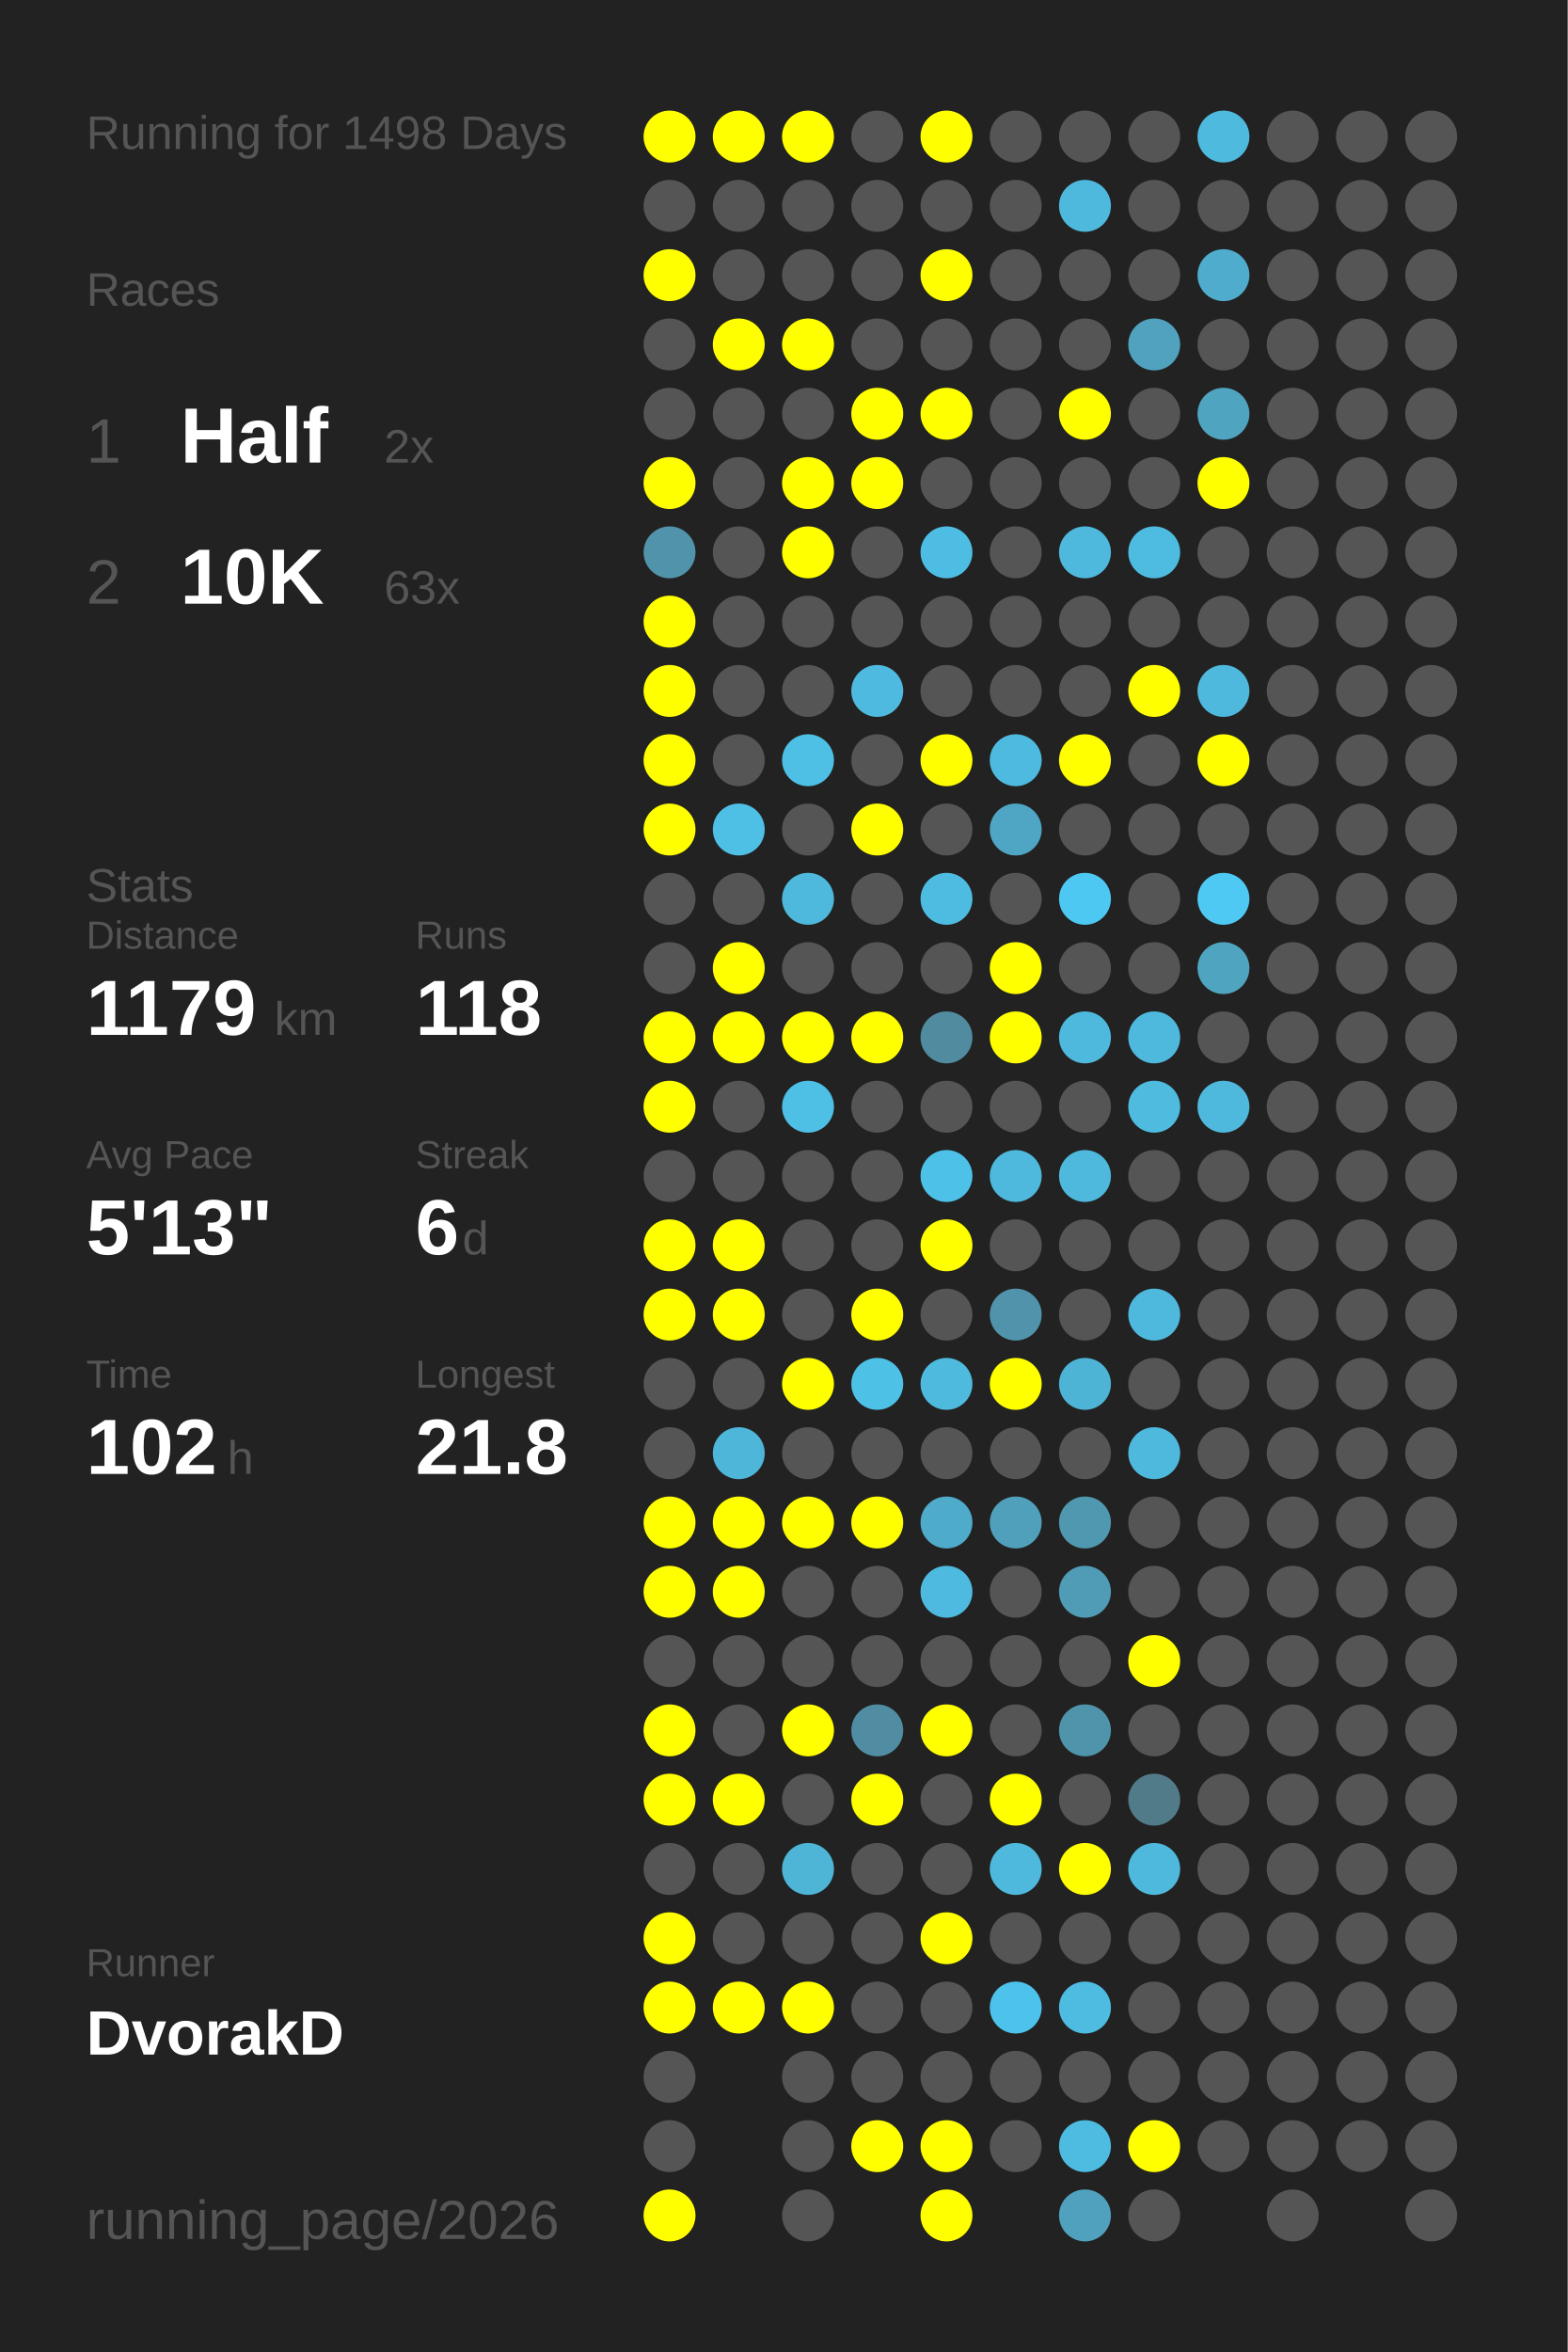
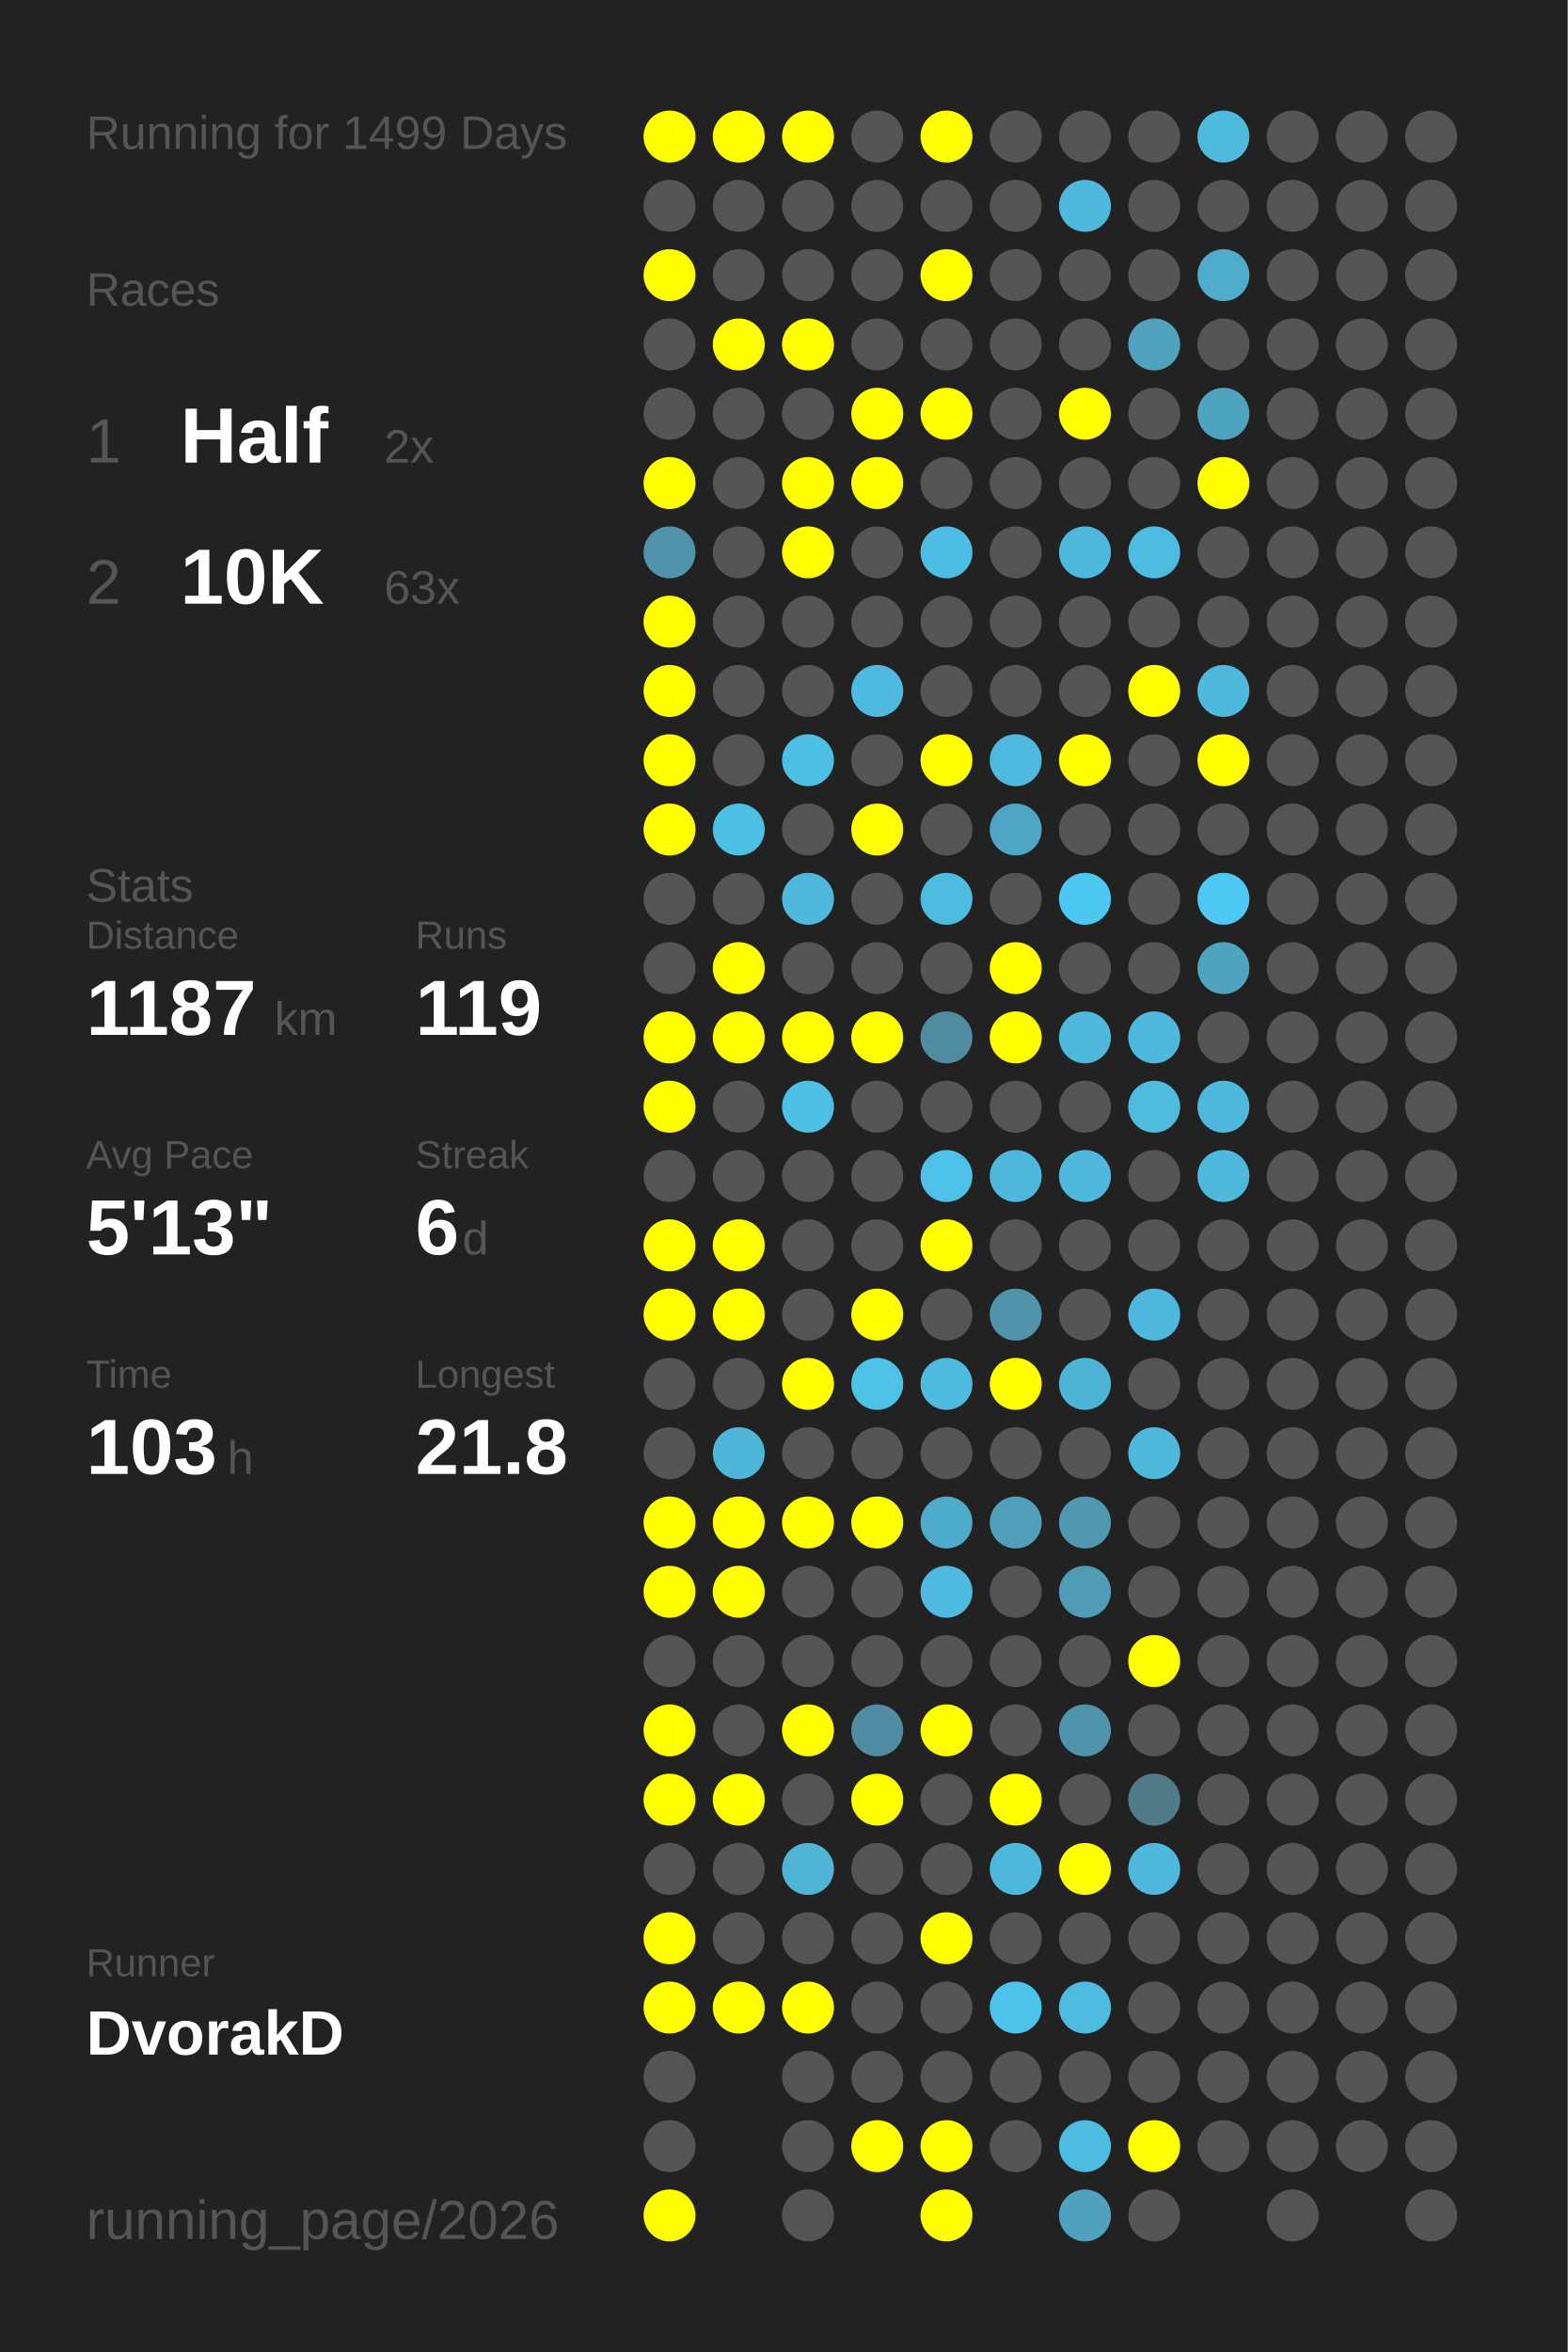
<svg xmlns="http://www.w3.org/2000/svg" baseProfile="full" height="300mm" version="1.1" viewBox="0,0,200,300" width="200mm">
  <defs />
  <rect fill="#222222" height="300" width="200" x="0" y="0" />
-   <text fill="#555555" style="font-size:6px; font-family:Arial;" x="11" y="19">Running for 1498 Days</text>
+   <text fill="#555555" style="font-size:6px; font-family:Arial;" x="11" y="19">Running for 1499 Days</text>
  <text fill="#555555" style="font-size:6px; font-family:Arial;" x="11" y="39">Races</text>
  <text fill="#555555" style="font-size:8px; font-family:Arial;" x="11" y="59">1</text>
  <text fill="#FFFFFF" style="font-size:10px; font-family:Arial; font-weight:bold;" x="23" y="59">Half</text>
  <text fill="#555555" style="font-size:6px; font-family:Arial;" x="49" y="59">2x</text>
  <text fill="#555555" style="font-size:8px; font-family:Arial;" x="11" y="77">2</text>
  <text fill="#FFFFFF" style="font-size:10px; font-family:Arial; font-weight:bold;" x="23" y="77">10K</text>
  <text fill="#555555" style="font-size:6px; font-family:Arial;" x="49" y="77">63x</text>
  <text fill="#555555" style="font-size:6px; font-family:Arial;" x="11" y="115">Stats</text>
  <text fill="#555555" style="font-size:5px; font-family:Arial;" x="11" y="121">Distance</text>
-   <text fill="#FFFFFF" style="font-size:10px; font-family:Arial; font-weight:bold;" x="11" y="132">1179</text>
+   <text fill="#FFFFFF" style="font-size:10px; font-family:Arial; font-weight:bold;" x="11" y="132">1187</text>
  <text fill="#555555" style="font-size:6px; font-family:Arial;" x="35" y="132">km</text>
  <text fill="#555555" style="font-size:5px; font-family:Arial;" x="53" y="121">Runs</text>
-   <text fill="#FFFFFF" style="font-size:10px; font-family:Arial; font-weight:bold;" x="53" y="132">118</text>
+   <text fill="#FFFFFF" style="font-size:10px; font-family:Arial; font-weight:bold;" x="53" y="132">119</text>
  <text fill="#555555" style="font-size:5px; font-family:Arial;" x="11" y="149">Avg Pace</text>
  <text fill="#FFFFFF" style="font-size:10px; font-family:Arial; font-weight:bold;" x="11" y="160">5'13"</text>
  <text fill="#555555" style="font-size:5px; font-family:Arial;" x="53" y="149">Streak</text>
  <text fill="#FFFFFF" style="font-size:10px; font-family:Arial; font-weight:bold;" x="53" y="160">6</text>
  <text fill="#555555" style="font-size:6px; font-family:Arial;" x="59" y="160">d</text>
  <text fill="#555555" style="font-size:5px; font-family:Arial;" x="11" y="177">Time</text>
-   <text fill="#FFFFFF" style="font-size:10px; font-family:Arial; font-weight:bold;" x="11" y="188">102</text>
+   <text fill="#FFFFFF" style="font-size:10px; font-family:Arial; font-weight:bold;" x="11" y="188">103</text>
  <text fill="#555555" style="font-size:6px; font-family:Arial;" x="29" y="188">h</text>
  <text fill="#555555" style="font-size:5px; font-family:Arial;" x="53" y="177">Longest</text>
  <text fill="#FFFFFF" style="font-size:10px; font-family:Arial; font-weight:bold;" x="53" y="188">21.8</text>
  <text fill="#555555" style="font-size:5px; font-family:Arial;" x="11" y="252.065">Runner</text>
  <text fill="#FFFFFF" style="font-size:8px; font-family:Arial; font-weight:bold;" x="11" y="262.065">DvorakD</text>
  <text fill="#555555" style="font-size:7px; font-family:Arial;" x="11" y="285.581">running_page/2026</text>
  <circle cx="85.417" cy="17.419" fill="#FFFF00" r="3.312" />
  <circle cx="85.417" cy="26.258" fill="#555555" r="3.312" />
  <circle cx="85.417" cy="35.097" fill="#FFFF00" r="3.312" />
  <circle cx="85.417" cy="43.935" fill="#555555" r="3.312" />
  <circle cx="85.417" cy="52.774" fill="#555555" r="3.312" />
  <circle cx="85.417" cy="61.613" fill="#FFFF00" r="3.312" />
  <circle cx="85.417" cy="70.452" fill="#5093aa" r="3.312" />
  <circle cx="85.417" cy="79.29" fill="#FFFF00" r="3.312" />
  <circle cx="85.417" cy="88.129" fill="#FFFF00" r="3.312" />
  <circle cx="85.417" cy="96.968" fill="#FFFF00" r="3.312" />
  <circle cx="85.417" cy="105.806" fill="#FFFF00" r="3.312" />
  <circle cx="85.417" cy="114.645" fill="#555555" r="3.312" />
  <circle cx="85.417" cy="123.484" fill="#555555" r="3.312" />
  <circle cx="85.417" cy="132.323" fill="#FFFF00" r="3.312" />
  <circle cx="85.417" cy="141.161" fill="#FFFF00" r="3.312" />
  <circle cx="85.417" cy="150" fill="#555555" r="3.312" />
  <circle cx="85.417" cy="158.839" fill="#FFFF00" r="3.312" />
  <circle cx="85.417" cy="167.677" fill="#FFFF00" r="3.312" />
  <circle cx="85.417" cy="176.516" fill="#555555" r="3.312" />
  <circle cx="85.417" cy="185.355" fill="#555555" r="3.312" />
  <circle cx="85.417" cy="194.194" fill="#FFFF00" r="3.312" />
  <circle cx="85.417" cy="203.032" fill="#FFFF00" r="3.312" />
  <circle cx="85.417" cy="211.871" fill="#555555" r="3.312" />
  <circle cx="85.417" cy="220.71" fill="#FFFF00" r="3.312" />
  <circle cx="85.417" cy="229.548" fill="#FFFF00" r="3.312" />
  <circle cx="85.417" cy="238.387" fill="#555555" r="3.312" />
  <circle cx="85.417" cy="247.226" fill="#FFFF00" r="3.312" />
  <circle cx="85.417" cy="256.065" fill="#FFFF00" r="3.312" />
  <circle cx="85.417" cy="264.903" fill="#555555" r="3.312" />
  <circle cx="85.417" cy="273.742" fill="#555555" r="3.312" />
  <circle cx="85.417" cy="282.581" fill="#FFFF00" r="3.312" />
  <circle cx="94.25" cy="17.419" fill="#FFFF00" r="3.312" />
  <circle cx="94.25" cy="26.258" fill="#555555" r="3.312" />
  <circle cx="94.25" cy="35.097" fill="#555555" r="3.312" />
  <circle cx="94.25" cy="43.935" fill="#FFFF00" r="3.312" />
  <circle cx="94.25" cy="52.774" fill="#555555" r="3.312" />
  <circle cx="94.25" cy="61.613" fill="#555555" r="3.312" />
  <circle cx="94.25" cy="70.452" fill="#555555" r="3.312" />
  <circle cx="94.25" cy="79.29" fill="#555555" r="3.312" />
  <circle cx="94.25" cy="88.129" fill="#555555" r="3.312" />
  <circle cx="94.25" cy="96.968" fill="#555555" r="3.312" />
  <circle cx="94.25" cy="105.806" fill="#4ebfe5" r="3.312" />
  <circle cx="94.25" cy="114.645" fill="#555555" r="3.312" />
  <circle cx="94.25" cy="123.484" fill="#FFFF00" r="3.312" />
  <circle cx="94.25" cy="132.323" fill="#FFFF00" r="3.312" />
  <circle cx="94.25" cy="141.161" fill="#555555" r="3.312" />
  <circle cx="94.25" cy="150" fill="#555555" r="3.312" />
  <circle cx="94.25" cy="158.839" fill="#FFFF00" r="3.312" />
  <circle cx="94.25" cy="167.677" fill="#FFFF00" r="3.312" />
  <circle cx="94.25" cy="176.516" fill="#555555" r="3.312" />
  <circle cx="94.25" cy="185.355" fill="#4eb6d9" r="3.312" />
  <circle cx="94.25" cy="194.194" fill="#FFFF00" r="3.312" />
  <circle cx="94.25" cy="203.032" fill="#FFFF00" r="3.312" />
  <circle cx="94.25" cy="211.871" fill="#555555" r="3.312" />
  <circle cx="94.25" cy="220.71" fill="#555555" r="3.312" />
  <circle cx="94.25" cy="229.548" fill="#FFFF00" r="3.312" />
  <circle cx="94.25" cy="238.387" fill="#555555" r="3.312" />
  <circle cx="94.25" cy="247.226" fill="#555555" r="3.312" />
  <circle cx="94.25" cy="256.065" fill="#FFFF00" r="3.312" />
  <circle cx="103.083" cy="17.419" fill="#FFFF00" r="3.312" />
  <circle cx="103.083" cy="26.258" fill="#555555" r="3.312" />
  <circle cx="103.083" cy="35.097" fill="#555555" r="3.312" />
  <circle cx="103.083" cy="43.935" fill="#FFFF00" r="3.312" />
  <circle cx="103.083" cy="52.774" fill="#555555" r="3.312" />
  <circle cx="103.083" cy="61.613" fill="#FFFF00" r="3.312" />
  <circle cx="103.083" cy="70.452" fill="#FFFF00" r="3.312" />
  <circle cx="103.083" cy="79.29" fill="#555555" r="3.312" />
  <circle cx="103.083" cy="88.129" fill="#555555" r="3.312" />
  <circle cx="103.083" cy="96.968" fill="#4ebfe5" r="3.312" />
  <circle cx="103.083" cy="105.806" fill="#555555" r="3.312" />
  <circle cx="103.083" cy="114.645" fill="#4eb9dd" r="3.312" />
  <circle cx="103.083" cy="123.484" fill="#555555" r="3.312" />
  <circle cx="103.083" cy="132.323" fill="#FFFF00" r="3.312" />
  <circle cx="103.083" cy="141.161" fill="#4ebfe5" r="3.312" />
  <circle cx="103.083" cy="150" fill="#555555" r="3.312" />
  <circle cx="103.083" cy="158.839" fill="#555555" r="3.312" />
  <circle cx="103.083" cy="167.677" fill="#555555" r="3.312" />
  <circle cx="103.083" cy="176.516" fill="#FFFF00" r="3.312" />
  <circle cx="103.083" cy="185.355" fill="#555555" r="3.312" />
  <circle cx="103.083" cy="194.194" fill="#FFFF00" r="3.312" />
  <circle cx="103.083" cy="203.032" fill="#555555" r="3.312" />
  <circle cx="103.083" cy="211.871" fill="#555555" r="3.312" />
  <circle cx="103.083" cy="220.71" fill="#FFFF00" r="3.312" />
  <circle cx="103.083" cy="229.548" fill="#555555" r="3.312" />
  <circle cx="103.083" cy="238.387" fill="#4eb5d7" r="3.312" />
  <circle cx="103.083" cy="247.226" fill="#555555" r="3.312" />
  <circle cx="103.083" cy="256.065" fill="#FFFF00" r="3.312" />
  <circle cx="103.083" cy="264.903" fill="#555555" r="3.312" />
  <circle cx="103.083" cy="273.742" fill="#555555" r="3.312" />
  <circle cx="103.083" cy="282.581" fill="#555555" r="3.312" />
  <circle cx="111.917" cy="17.419" fill="#555555" r="3.312" />
  <circle cx="111.917" cy="26.258" fill="#555555" r="3.312" />
  <circle cx="111.917" cy="35.097" fill="#555555" r="3.312" />
  <circle cx="111.917" cy="43.935" fill="#555555" r="3.312" />
  <circle cx="111.917" cy="52.774" fill="#FFFF00" r="3.312" />
  <circle cx="111.917" cy="61.613" fill="#FFFF00" r="3.312" />
  <circle cx="111.917" cy="70.452" fill="#555555" r="3.312" />
  <circle cx="111.917" cy="79.29" fill="#555555" r="3.312" />
  <circle cx="111.917" cy="88.129" fill="#4ebadf" r="3.312" />
  <circle cx="111.917" cy="96.968" fill="#555555" r="3.312" />
  <circle cx="111.917" cy="105.806" fill="#FFFF00" r="3.312" />
  <circle cx="111.917" cy="114.645" fill="#555555" r="3.312" />
  <circle cx="111.917" cy="123.484" fill="#555555" r="3.312" />
  <circle cx="111.917" cy="132.323" fill="#FFFF00" r="3.312" />
  <circle cx="111.917" cy="141.161" fill="#555555" r="3.312" />
  <circle cx="111.917" cy="150" fill="#555555" r="3.312" />
  <circle cx="111.917" cy="158.839" fill="#555555" r="3.312" />
  <circle cx="111.917" cy="167.677" fill="#FFFF00" r="3.312" />
  <circle cx="111.917" cy="176.516" fill="#4ec1e7" r="3.312" />
  <circle cx="111.917" cy="185.355" fill="#555555" r="3.312" />
  <circle cx="111.917" cy="194.194" fill="#FFFF00" r="3.312" />
  <circle cx="111.917" cy="203.032" fill="#555555" r="3.312" />
  <circle cx="111.917" cy="211.871" fill="#555555" r="3.312" />
  <circle cx="111.917" cy="220.71" fill="#518da2" r="3.312" />
  <circle cx="111.917" cy="229.548" fill="#FFFF00" r="3.312" />
  <circle cx="111.917" cy="238.387" fill="#555555" r="3.312" />
  <circle cx="111.917" cy="247.226" fill="#555555" r="3.312" />
  <circle cx="111.917" cy="256.065" fill="#555555" r="3.312" />
  <circle cx="111.917" cy="264.903" fill="#555555" r="3.312" />
  <circle cx="111.917" cy="273.742" fill="#FFFF00" r="3.312" />
  <circle cx="120.75" cy="17.419" fill="#FFFF00" r="3.312" />
  <circle cx="120.75" cy="26.258" fill="#555555" r="3.312" />
  <circle cx="120.75" cy="35.097" fill="#FFFF00" r="3.312" />
  <circle cx="120.75" cy="43.935" fill="#555555" r="3.312" />
  <circle cx="120.75" cy="52.774" fill="#FFFF00" r="3.312" />
  <circle cx="120.75" cy="61.613" fill="#555555" r="3.312" />
  <circle cx="120.75" cy="70.452" fill="#4ebde3" r="3.312" />
  <circle cx="120.75" cy="79.29" fill="#555555" r="3.312" />
  <circle cx="120.75" cy="88.129" fill="#555555" r="3.312" />
  <circle cx="120.75" cy="96.968" fill="#FFFF00" r="3.312" />
  <circle cx="120.75" cy="105.806" fill="#555555" r="3.312" />
  <circle cx="120.75" cy="114.645" fill="#4ebce1" r="3.312" />
  <circle cx="120.75" cy="123.484" fill="#555555" r="3.312" />
  <circle cx="120.75" cy="132.323" fill="#518b9f" r="3.312" />
  <circle cx="120.75" cy="141.161" fill="#555555" r="3.312" />
  <circle cx="120.75" cy="150" fill="#4ec1e9" r="3.312" />
  <circle cx="120.75" cy="158.839" fill="#FFFF00" r="3.312" />
  <circle cx="120.75" cy="167.677" fill="#555555" r="3.312" />
  <circle cx="120.75" cy="176.516" fill="#4ebade" r="3.312" />
  <circle cx="120.75" cy="185.355" fill="#555555" r="3.312" />
  <circle cx="120.75" cy="194.194" fill="#4fabca" r="3.312" />
  <circle cx="120.75" cy="203.032" fill="#4ebadf" r="3.312" />
  <circle cx="120.75" cy="211.871" fill="#555555" r="3.312" />
  <circle cx="120.75" cy="220.71" fill="#FFFF00" r="3.312" />
  <circle cx="120.75" cy="229.548" fill="#555555" r="3.312" />
  <circle cx="120.75" cy="238.387" fill="#555555" r="3.312" />
  <circle cx="120.75" cy="247.226" fill="#FFFF00" r="3.312" />
  <circle cx="120.75" cy="256.065" fill="#555555" r="3.312" />
  <circle cx="120.75" cy="264.903" fill="#555555" r="3.312" />
  <circle cx="120.75" cy="273.742" fill="#FFFF00" r="3.312" />
  <circle cx="120.75" cy="282.581" fill="#FFFF00" r="3.312" />
  <circle cx="129.583" cy="17.419" fill="#555555" r="3.312" />
  <circle cx="129.583" cy="26.258" fill="#555555" r="3.312" />
  <circle cx="129.583" cy="35.097" fill="#555555" r="3.312" />
  <circle cx="129.583" cy="43.935" fill="#555555" r="3.312" />
  <circle cx="129.583" cy="52.774" fill="#555555" r="3.312" />
  <circle cx="129.583" cy="61.613" fill="#555555" r="3.312" />
  <circle cx="129.583" cy="70.452" fill="#555555" r="3.312" />
  <circle cx="129.583" cy="79.29" fill="#555555" r="3.312" />
  <circle cx="129.583" cy="88.129" fill="#555555" r="3.312" />
  <circle cx="129.583" cy="96.968" fill="#4ebadf" r="3.312" />
  <circle cx="129.583" cy="105.806" fill="#4fa6c4" r="3.312" />
  <circle cx="129.583" cy="114.645" fill="#555555" r="3.312" />
  <circle cx="129.583" cy="123.484" fill="#FFFF00" r="3.312" />
  <circle cx="129.583" cy="132.323" fill="#FFFF00" r="3.312" />
  <circle cx="129.583" cy="141.161" fill="#555555" r="3.312" />
  <circle cx="129.583" cy="150" fill="#4eb9dd" r="3.312" />
  <circle cx="129.583" cy="158.839" fill="#555555" r="3.312" />
  <circle cx="129.583" cy="167.677" fill="#5093aa" r="3.312" />
  <circle cx="129.583" cy="176.516" fill="#FFFF00" r="3.312" />
  <circle cx="129.583" cy="185.355" fill="#555555" r="3.312" />
  <circle cx="129.583" cy="194.194" fill="#50a0bb" r="3.312" />
  <circle cx="129.583" cy="203.032" fill="#555555" r="3.312" />
  <circle cx="129.583" cy="211.871" fill="#555555" r="3.312" />
  <circle cx="129.583" cy="220.71" fill="#555555" r="3.312" />
  <circle cx="129.583" cy="229.548" fill="#FFFF00" r="3.312" />
  <circle cx="129.583" cy="238.387" fill="#4eb9dd" r="3.312" />
  <circle cx="129.583" cy="247.226" fill="#555555" r="3.312" />
  <circle cx="129.583" cy="256.065" fill="#4dc2ea" r="3.312" />
  <circle cx="129.583" cy="264.903" fill="#555555" r="3.312" />
  <circle cx="129.583" cy="273.742" fill="#555555" r="3.312" />
  <circle cx="138.417" cy="17.419" fill="#555555" r="3.312" />
  <circle cx="138.417" cy="26.258" fill="#4eb9dd" r="3.312" />
  <circle cx="138.417" cy="35.097" fill="#555555" r="3.312" />
  <circle cx="138.417" cy="43.935" fill="#555555" r="3.312" />
  <circle cx="138.417" cy="52.774" fill="#FFFF00" r="3.312" />
  <circle cx="138.417" cy="61.613" fill="#555555" r="3.312" />
  <circle cx="138.417" cy="70.452" fill="#4eb9dd" r="3.312" />
  <circle cx="138.417" cy="79.29" fill="#555555" r="3.312" />
  <circle cx="138.417" cy="88.129" fill="#555555" r="3.312" />
  <circle cx="138.417" cy="96.968" fill="#FFFF00" r="3.312" />
  <circle cx="138.417" cy="105.806" fill="#555555" r="3.312" />
  <circle cx="138.417" cy="114.645" fill="#4dc8f2" r="3.312" />
  <circle cx="138.417" cy="123.484" fill="#555555" r="3.312" />
  <circle cx="138.417" cy="132.323" fill="#4eb9dd" r="3.312" />
  <circle cx="138.417" cy="141.161" fill="#555555" r="3.312" />
  <circle cx="138.417" cy="150" fill="#4eb9dd" r="3.312" />
  <circle cx="138.417" cy="158.839" fill="#555555" r="3.312" />
  <circle cx="138.417" cy="167.677" fill="#555555" r="3.312" />
  <circle cx="138.417" cy="176.516" fill="#4eb4d6" r="3.312" />
  <circle cx="138.417" cy="185.355" fill="#555555" r="3.312" />
  <circle cx="138.417" cy="194.194" fill="#5098b0" r="3.312" />
  <circle cx="138.417" cy="203.032" fill="#509bb5" r="3.312" />
  <circle cx="138.417" cy="211.871" fill="#555555" r="3.312" />
  <circle cx="138.417" cy="220.71" fill="#5094ab" r="3.312" />
  <circle cx="138.417" cy="229.548" fill="#555555" r="3.312" />
  <circle cx="138.417" cy="238.387" fill="#FFFF00" r="3.312" />
  <circle cx="138.417" cy="247.226" fill="#555555" r="3.312" />
  <circle cx="138.417" cy="256.065" fill="#4ebbe0" r="3.312" />
  <circle cx="138.417" cy="264.903" fill="#555555" r="3.312" />
  <circle cx="138.417" cy="273.742" fill="#4ebbe0" r="3.312" />
  <circle cx="138.417" cy="282.581" fill="#50a1bd" r="3.312" />
  <circle cx="147.25" cy="17.419" fill="#555555" r="3.312" />
  <circle cx="147.25" cy="26.258" fill="#555555" r="3.312" />
  <circle cx="147.25" cy="35.097" fill="#555555" r="3.312" />
  <circle cx="147.25" cy="43.935" fill="#50a2be" r="3.312" />
  <circle cx="147.25" cy="52.774" fill="#555555" r="3.312" />
  <circle cx="147.25" cy="61.613" fill="#555555" r="3.312" />
  <circle cx="147.25" cy="70.452" fill="#4ebce1" r="3.312" />
  <circle cx="147.25" cy="79.29" fill="#555555" r="3.312" />
  <circle cx="147.25" cy="88.129" fill="#FFFF00" r="3.312" />
  <circle cx="147.25" cy="96.968" fill="#555555" r="3.312" />
  <circle cx="147.25" cy="105.806" fill="#555555" r="3.312" />
  <circle cx="147.25" cy="114.645" fill="#555555" r="3.312" />
  <circle cx="147.25" cy="123.484" fill="#555555" r="3.312" />
  <circle cx="147.25" cy="132.323" fill="#4eb9dd" r="3.312" />
  <circle cx="147.25" cy="141.161" fill="#4ebbdf" r="3.312" />
  <circle cx="147.25" cy="150" fill="#555555" r="3.312" />
  <circle cx="147.25" cy="158.839" fill="#555555" r="3.312" />
  <circle cx="147.25" cy="167.677" fill="#4eb9dd" r="3.312" />
  <circle cx="147.25" cy="176.516" fill="#555555" r="3.312" />
  <circle cx="147.25" cy="185.355" fill="#4eb9dd" r="3.312" />
  <circle cx="147.25" cy="194.194" fill="#555555" r="3.312" />
  <circle cx="147.25" cy="203.032" fill="#555555" r="3.312" />
  <circle cx="147.25" cy="211.871" fill="#FFFF00" r="3.312" />
  <circle cx="147.25" cy="220.71" fill="#555555" r="3.312" />
  <circle cx="147.25" cy="229.548" fill="#527b89" r="3.312" />
  <circle cx="147.25" cy="238.387" fill="#4eb9dd" r="3.312" />
  <circle cx="147.25" cy="247.226" fill="#555555" r="3.312" />
  <circle cx="147.25" cy="256.065" fill="#555555" r="3.312" />
  <circle cx="147.25" cy="264.903" fill="#555555" r="3.312" />
  <circle cx="147.25" cy="273.742" fill="#FFFF00" r="3.312" />
  <circle cx="147.25" cy="282.581" fill="#555555" r="3.312" />
  <circle cx="156.083" cy="17.419" fill="#4ebade" r="3.312" />
  <circle cx="156.083" cy="26.258" fill="#555555" r="3.312" />
  <circle cx="156.083" cy="35.097" fill="#4faccc" r="3.312" />
  <circle cx="156.083" cy="43.935" fill="#555555" r="3.312" />
  <circle cx="156.083" cy="52.774" fill="#4fa4c0" r="3.312" />
  <circle cx="156.083" cy="61.613" fill="#FFFF00" r="3.312" />
  <circle cx="156.083" cy="70.452" fill="#555555" r="3.312" />
  <circle cx="156.083" cy="79.29" fill="#555555" r="3.312" />
  <circle cx="156.083" cy="88.129" fill="#4eb9dd" r="3.312" />
  <circle cx="156.083" cy="96.968" fill="#FFFF00" r="3.312" />
  <circle cx="156.083" cy="105.806" fill="#555555" r="3.312" />
  <circle cx="156.083" cy="114.645" fill="#4dc9f3" r="3.312" />
  <circle cx="156.083" cy="123.484" fill="#4fa4c0" r="3.312" />
  <circle cx="156.083" cy="132.323" fill="#555555" r="3.312" />
  <circle cx="156.083" cy="141.161" fill="#4eb9dd" r="3.312" />
-   <circle cx="156.083" cy="150" fill="#555555" r="3.312" />
+   <circle cx="156.083" cy="150" fill="#4eb9dd" r="3.312" />
  <circle cx="156.083" cy="158.839" fill="#555555" r="3.312" />
  <circle cx="156.083" cy="167.677" fill="#555555" r="3.312" />
  <circle cx="156.083" cy="176.516" fill="#555555" r="3.312" />
  <circle cx="156.083" cy="185.355" fill="#555555" r="3.312" />
  <circle cx="156.083" cy="194.194" fill="#555555" r="3.312" />
  <circle cx="156.083" cy="203.032" fill="#555555" r="3.312" />
  <circle cx="156.083" cy="211.871" fill="#555555" r="3.312" />
  <circle cx="156.083" cy="220.71" fill="#555555" r="3.312" />
  <circle cx="156.083" cy="229.548" fill="#555555" r="3.312" />
  <circle cx="156.083" cy="238.387" fill="#555555" r="3.312" />
  <circle cx="156.083" cy="247.226" fill="#555555" r="3.312" />
  <circle cx="156.083" cy="256.065" fill="#555555" r="3.312" />
  <circle cx="156.083" cy="264.903" fill="#555555" r="3.312" />
  <circle cx="156.083" cy="273.742" fill="#555555" r="3.312" />
  <circle cx="164.917" cy="17.419" fill="#555555" r="3.312" />
  <circle cx="164.917" cy="26.258" fill="#555555" r="3.312" />
  <circle cx="164.917" cy="35.097" fill="#555555" r="3.312" />
  <circle cx="164.917" cy="43.935" fill="#555555" r="3.312" />
  <circle cx="164.917" cy="52.774" fill="#555555" r="3.312" />
  <circle cx="164.917" cy="61.613" fill="#555555" r="3.312" />
  <circle cx="164.917" cy="70.452" fill="#555555" r="3.312" />
  <circle cx="164.917" cy="79.29" fill="#555555" r="3.312" />
  <circle cx="164.917" cy="88.129" fill="#555555" r="3.312" />
  <circle cx="164.917" cy="96.968" fill="#555555" r="3.312" />
  <circle cx="164.917" cy="105.806" fill="#555555" r="3.312" />
  <circle cx="164.917" cy="114.645" fill="#555555" r="3.312" />
  <circle cx="164.917" cy="123.484" fill="#555555" r="3.312" />
  <circle cx="164.917" cy="132.323" fill="#555555" r="3.312" />
  <circle cx="164.917" cy="141.161" fill="#555555" r="3.312" />
  <circle cx="164.917" cy="150" fill="#555555" r="3.312" />
  <circle cx="164.917" cy="158.839" fill="#555555" r="3.312" />
  <circle cx="164.917" cy="167.677" fill="#555555" r="3.312" />
  <circle cx="164.917" cy="176.516" fill="#555555" r="3.312" />
  <circle cx="164.917" cy="185.355" fill="#555555" r="3.312" />
  <circle cx="164.917" cy="194.194" fill="#555555" r="3.312" />
  <circle cx="164.917" cy="203.032" fill="#555555" r="3.312" />
  <circle cx="164.917" cy="211.871" fill="#555555" r="3.312" />
  <circle cx="164.917" cy="220.71" fill="#555555" r="3.312" />
  <circle cx="164.917" cy="229.548" fill="#555555" r="3.312" />
  <circle cx="164.917" cy="238.387" fill="#555555" r="3.312" />
  <circle cx="164.917" cy="247.226" fill="#555555" r="3.312" />
  <circle cx="164.917" cy="256.065" fill="#555555" r="3.312" />
  <circle cx="164.917" cy="264.903" fill="#555555" r="3.312" />
  <circle cx="164.917" cy="273.742" fill="#555555" r="3.312" />
  <circle cx="164.917" cy="282.581" fill="#555555" r="3.312" />
  <circle cx="173.75" cy="17.419" fill="#555555" r="3.312" />
  <circle cx="173.75" cy="26.258" fill="#555555" r="3.312" />
  <circle cx="173.75" cy="35.097" fill="#555555" r="3.312" />
  <circle cx="173.75" cy="43.935" fill="#555555" r="3.312" />
  <circle cx="173.75" cy="52.774" fill="#555555" r="3.312" />
  <circle cx="173.75" cy="61.613" fill="#555555" r="3.312" />
  <circle cx="173.75" cy="70.452" fill="#555555" r="3.312" />
  <circle cx="173.75" cy="79.29" fill="#555555" r="3.312" />
  <circle cx="173.75" cy="88.129" fill="#555555" r="3.312" />
  <circle cx="173.75" cy="96.968" fill="#555555" r="3.312" />
  <circle cx="173.75" cy="105.806" fill="#555555" r="3.312" />
  <circle cx="173.75" cy="114.645" fill="#555555" r="3.312" />
  <circle cx="173.75" cy="123.484" fill="#555555" r="3.312" />
  <circle cx="173.75" cy="132.323" fill="#555555" r="3.312" />
  <circle cx="173.75" cy="141.161" fill="#555555" r="3.312" />
  <circle cx="173.75" cy="150" fill="#555555" r="3.312" />
  <circle cx="173.75" cy="158.839" fill="#555555" r="3.312" />
  <circle cx="173.75" cy="167.677" fill="#555555" r="3.312" />
  <circle cx="173.75" cy="176.516" fill="#555555" r="3.312" />
  <circle cx="173.75" cy="185.355" fill="#555555" r="3.312" />
  <circle cx="173.75" cy="194.194" fill="#555555" r="3.312" />
  <circle cx="173.75" cy="203.032" fill="#555555" r="3.312" />
  <circle cx="173.75" cy="211.871" fill="#555555" r="3.312" />
  <circle cx="173.75" cy="220.71" fill="#555555" r="3.312" />
  <circle cx="173.75" cy="229.548" fill="#555555" r="3.312" />
  <circle cx="173.75" cy="238.387" fill="#555555" r="3.312" />
  <circle cx="173.75" cy="247.226" fill="#555555" r="3.312" />
  <circle cx="173.75" cy="256.065" fill="#555555" r="3.312" />
  <circle cx="173.75" cy="264.903" fill="#555555" r="3.312" />
  <circle cx="173.75" cy="273.742" fill="#555555" r="3.312" />
  <circle cx="182.583" cy="17.419" fill="#555555" r="3.312" />
  <circle cx="182.583" cy="26.258" fill="#555555" r="3.312" />
  <circle cx="182.583" cy="35.097" fill="#555555" r="3.312" />
  <circle cx="182.583" cy="43.935" fill="#555555" r="3.312" />
  <circle cx="182.583" cy="52.774" fill="#555555" r="3.312" />
  <circle cx="182.583" cy="61.613" fill="#555555" r="3.312" />
  <circle cx="182.583" cy="70.452" fill="#555555" r="3.312" />
  <circle cx="182.583" cy="79.29" fill="#555555" r="3.312" />
  <circle cx="182.583" cy="88.129" fill="#555555" r="3.312" />
  <circle cx="182.583" cy="96.968" fill="#555555" r="3.312" />
  <circle cx="182.583" cy="105.806" fill="#555555" r="3.312" />
  <circle cx="182.583" cy="114.645" fill="#555555" r="3.312" />
  <circle cx="182.583" cy="123.484" fill="#555555" r="3.312" />
  <circle cx="182.583" cy="132.323" fill="#555555" r="3.312" />
  <circle cx="182.583" cy="141.161" fill="#555555" r="3.312" />
  <circle cx="182.583" cy="150" fill="#555555" r="3.312" />
  <circle cx="182.583" cy="158.839" fill="#555555" r="3.312" />
  <circle cx="182.583" cy="167.677" fill="#555555" r="3.312" />
  <circle cx="182.583" cy="176.516" fill="#555555" r="3.312" />
  <circle cx="182.583" cy="185.355" fill="#555555" r="3.312" />
  <circle cx="182.583" cy="194.194" fill="#555555" r="3.312" />
  <circle cx="182.583" cy="203.032" fill="#555555" r="3.312" />
  <circle cx="182.583" cy="211.871" fill="#555555" r="3.312" />
  <circle cx="182.583" cy="220.71" fill="#555555" r="3.312" />
  <circle cx="182.583" cy="229.548" fill="#555555" r="3.312" />
  <circle cx="182.583" cy="238.387" fill="#555555" r="3.312" />
  <circle cx="182.583" cy="247.226" fill="#555555" r="3.312" />
  <circle cx="182.583" cy="256.065" fill="#555555" r="3.312" />
  <circle cx="182.583" cy="264.903" fill="#555555" r="3.312" />
  <circle cx="182.583" cy="273.742" fill="#555555" r="3.312" />
  <circle cx="182.583" cy="282.581" fill="#555555" r="3.312" />
</svg>
